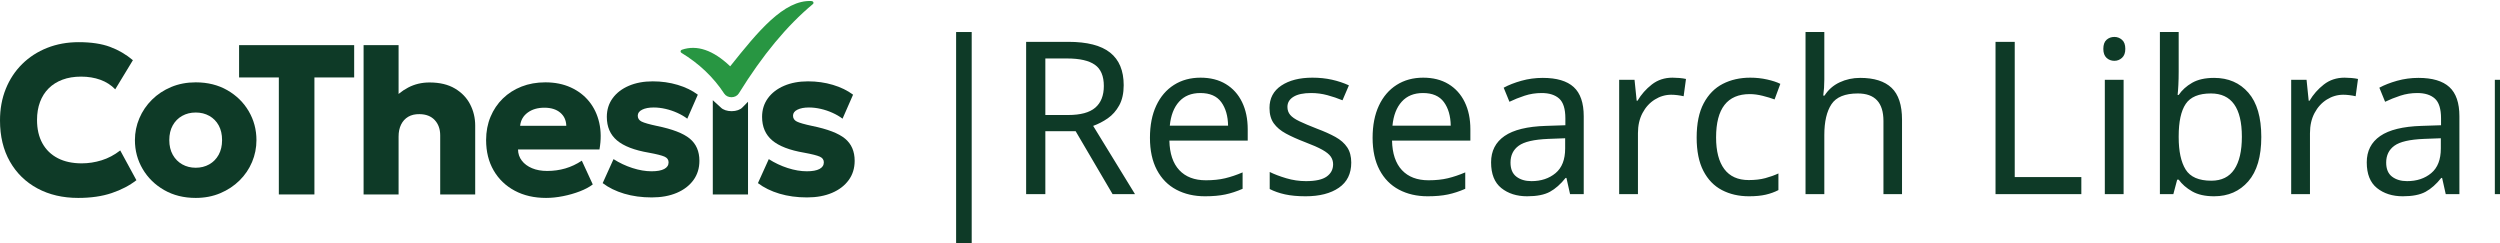
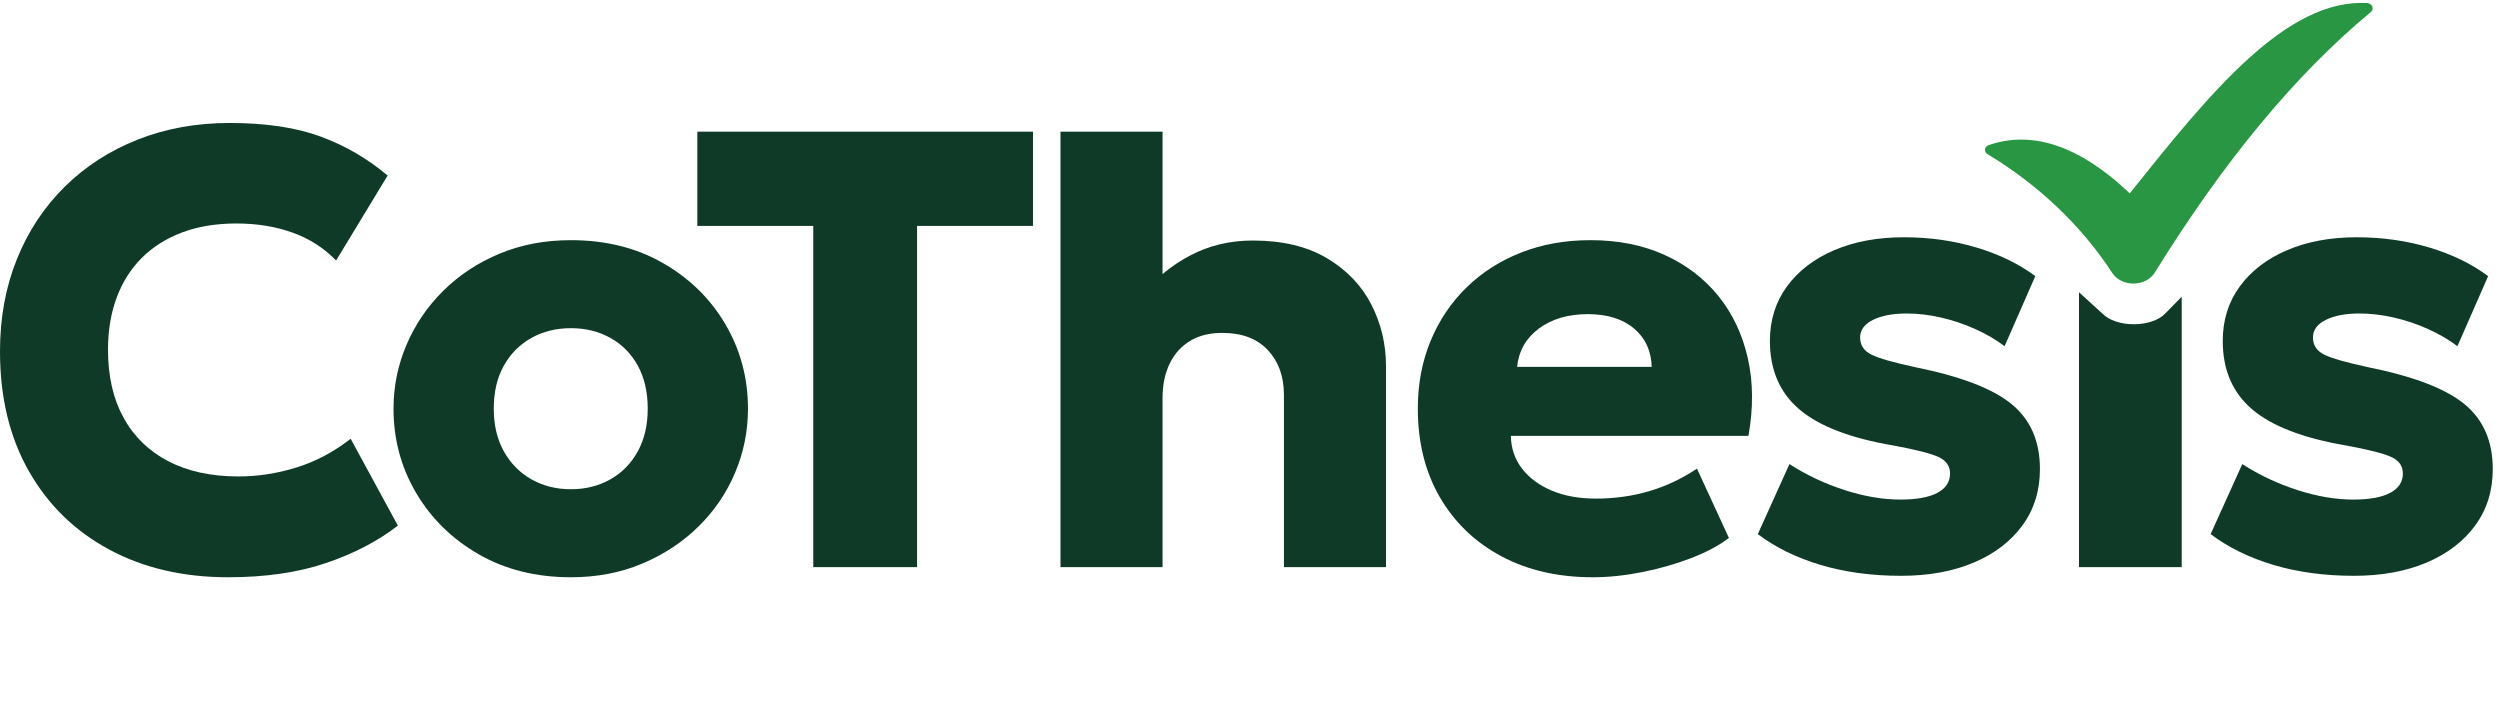
- <svg xmlns="http://www.w3.org/2000/svg" width="100%" height="100%" viewBox="0 0 21000 2038" version="1.1" xml:space="preserve" style="fill-rule:evenodd;clip-rule:evenodd;stroke-linejoin:round;stroke-miterlimit:2;">
+ <svg xmlns="http://www.w3.org/2000/svg" width="100%" height="100%" viewBox="0 0 7200 2038" version="1.1" xml:space="preserve" style="fill-rule:evenodd;clip-rule:evenodd;stroke-linejoin:round;stroke-miterlimit:2;">
  <g>
    <path d="M5987.5,841.667l67.458,61.542c18.333,19 52.917,30.75 90.333,30.625l1.333,0c37.875,-0.125 72.625,-12.417 90.25,-31.958l46.458,-47.333l0,778.792l-295.833,0l0,-791.667Z" style="fill:#0e3a27;fill-rule:nonzero;" />
    <path d="M3054.167,379.167l293.958,0l0,410.75l3.833,-3.833c23.458,-19.25 48.75,-36.042 75.958,-50.375c54.375,-28.667 114.417,-43 180.125,-43c85.458,0 156.708,17.042 213.792,51.083c57.042,34.042 99.625,78.5 127.708,133.458c28.083,54.958 42.125,114.083 42.125,177.375l0,578.708l-293.958,0l0,-496.292c0,-52.542 -15.25,-95.25 -45.708,-128.125c-30.5,-32.833 -73.208,-49.542 -128.167,-50.125c-37.083,-0.625 -68.583,6.708 -94.583,21.917c-26,15.25 -46,37.042 -60.042,65.417c-14.042,28.375 -21.083,61.958 -21.083,100.792l0,486.417l-293.958,0l0,-1254.167Z" style="fill:#0e3a27;fill-rule:nonzero;" />
    <path d="M661.417,354.167c104.25,0 191.833,13.125 262.75,39.417c70.917,26.292 134.958,63.625 192.167,112.042l-148.375,244.625c-34.542,-35.833 -76.25,-62.583 -125.125,-80.208c-48.875,-17.625 -102.792,-26.417 -161.75,-26.417c-58.417,0 -110.417,8.5 -156,25.542c-45.583,17 -84.292,41.375 -116.167,73c-31.875,31.667 -56.167,69.917 -72.833,114.708c-16.708,44.833 -25.042,95 -25.042,150.542c0,76.5 15.042,141.917 45.125,196.292c30.083,54.333 73.167,96 129.167,125c56,28.958 123.042,43.458 201.083,43.458c56,0 111.583,-8.542 166.708,-25.542c55.125,-17.042 107.417,-44.667 156.833,-82.917l135.875,250.042c-57.792,44.792 -126.917,80.792 -207.375,107.958c-80.417,27.208 -174.292,40.792 -281.542,40.792c-129.292,0 -243.375,-26.583 -342.292,-79.75c-98.917,-53.167 -176.083,-128.458 -231.5,-225.833c-55.417,-97.375 -83.125,-212.375 -83.125,-345c0,-96.792 16.25,-185.333 48.708,-265.708c32.458,-80.333 78.375,-149.792 137.625,-208.333c59.292,-58.542 129.333,-103.792 210.042,-135.75c80.75,-31.958 169.083,-47.958 265.042,-47.958Z" style="fill:#0e3a27;fill-rule:nonzero;" />
    <path d="M2008.333,379.167l966.667,0l0,271.417l-333.875,0l0,982.75l-298.917,0l0,-982.75l-333.875,0l0,-271.417Z" style="fill:#0e3a27;fill-rule:nonzero;" />
    <path d="M5483.042,683.333c73.792,0 143.583,9.875 209.375,29.583c65.75,19.708 122.167,47.167 169.208,82.417l-88.417,201.667c-24.417,-18.542 -52.542,-34.958 -84.375,-49.292c-31.833,-14.333 -64.708,-25.417 -98.667,-33.167c-33.917,-7.75 -66.958,-11.667 -99.083,-11.667c-39.875,0 -72.167,6.125 -96.875,18.375c-24.708,12.25 -37.083,29.125 -37.083,50.625c0,22.125 10.75,38.542 32.167,49.292c21.417,10.75 64.292,23 128.583,36.75c129.75,26.292 221.708,61.667 275.875,106.208c54.167,44.5 81.25,106.792 81.25,186.833c0,62.125 -16.833,116.208 -50.458,162.208c-33.625,46 -80.333,81.708 -140.167,107.083c-59.833,25.375 -129.625,38.083 -209.375,38.083c-84.542,0 -161.75,-10.458 -231.708,-31.375c-69.917,-20.917 -130.208,-50.458 -180.792,-88.708l91.083,-201.625c49.375,31.667 102.375,56.583 158.917,74.833c56.542,18.208 110.125,27.333 160.708,27.333c46.417,0 81.833,-6.417 106.25,-19.292c24.417,-12.833 36.625,-31.5 36.625,-56c0,-21.5 -11.167,-37.333 -33.5,-47.5c-22.333,-10.167 -65.917,-21.208 -130.792,-33.167c-122.625,-20.875 -212.375,-55.375 -269.208,-103.5c-56.833,-48.083 -85.25,-113.958 -85.25,-197.583c0,-59.75 16.375,-112 49.083,-156.833c32.75,-44.792 78.125,-79.583 136.167,-104.375c58.042,-24.792 124.875,-37.208 200.458,-37.208Z" style="fill:#0e3a27;fill-rule:nonzero;" />
    <path d="M6787.208,683.333c73.792,0 143.583,9.875 209.375,29.583c65.75,19.708 122.167,47.167 169.208,82.417l-88.417,201.667c-24.417,-18.542 -52.542,-34.958 -84.375,-49.292c-31.833,-14.333 -64.708,-25.417 -98.667,-33.167c-33.917,-7.75 -66.958,-11.667 -99.083,-11.667c-39.875,0 -72.167,6.125 -96.875,18.375c-24.708,12.25 -37.083,29.125 -37.083,50.625c0,22.125 10.75,38.542 32.167,49.292c21.417,10.75 64.292,23 128.583,36.75c129.75,26.292 221.708,61.667 275.875,106.208c54.167,44.5 81.25,106.792 81.25,186.833c0,62.125 -16.833,116.208 -50.458,162.208c-33.625,46 -80.333,81.708 -140.167,107.083c-59.833,25.375 -129.625,38.083 -209.375,38.083c-84.542,0 -161.75,-10.458 -231.708,-31.375c-69.917,-20.917 -130.208,-50.458 -180.792,-88.708l91.083,-201.625c49.375,31.667 102.375,56.583 158.917,74.833c56.542,18.208 110.125,27.333 160.708,27.333c46.417,0 81.833,-6.417 106.25,-19.292c24.417,-12.833 36.625,-31.5 36.625,-56c0,-21.5 -11.167,-37.333 -33.5,-47.5c-22.333,-10.167 -65.917,-21.208 -130.792,-33.167c-122.625,-20.875 -212.375,-55.375 -269.208,-103.5c-56.833,-48.083 -85.25,-113.958 -85.25,-197.583c0,-59.75 16.375,-112 49.083,-156.833c32.75,-44.792 78.125,-79.583 136.167,-104.375c58.042,-24.792 124.875,-37.208 200.458,-37.208Z" style="fill:#0e3a27;fill-rule:nonzero;" />
    <path d="M1644.208,691.667c100.125,0 188.583,22.042 265.333,66.083c76.75,44.042 136.708,102.917 179.875,176.625c43.167,73.708 64.75,154.625 64.75,242.708c0,64.125 -12.292,125.417 -36.875,183.833c-24.583,58.417 -59.667,110.125 -105.25,155.042c-45.542,44.958 -99.5,80.625 -161.875,107c-62.375,26.375 -131,39.542 -205.958,39.542c-100.125,0 -188.583,-22.042 -265.333,-66.083c-76.75,-44.042 -136.875,-102.917 -180.333,-176.625c-43.458,-73.708 -65.208,-154.625 -65.208,-242.708c0,-64.125 12.458,-125.417 37.333,-183.833c24.875,-58.417 60.083,-110.25 105.667,-155.5c45.583,-45.25 99.542,-80.917 161.917,-107c62.333,-26.042 131,-39.083 205.958,-39.083Zm0,253.5c-42.583,0 -80.667,9.417 -114.25,28.292c-33.583,18.917 -59.958,45.583 -79.125,80.042c-19.208,34.458 -28.792,75.625 -28.792,123.583c0,47.333 9.75,88.375 29.25,123.167c19.458,34.75 46,61.542 79.583,80.458c33.583,18.875 71.333,28.292 113.333,28.292c41.958,0 79.75,-9.417 113.333,-28.292c33.583,-18.917 59.958,-45.708 79.125,-80.458c19.208,-34.792 28.792,-75.833 28.792,-123.167c0,-47.958 -9.458,-89.125 -28.333,-123.583c-18.875,-34.458 -45.125,-61.125 -78.708,-80.042c-33.583,-18.875 -71.625,-28.292 -114.208,-28.292Z" style="fill:#0e3a27;fill-rule:nonzero;" />
    <path d="M4580.875,691.667c79.792,0 150.958,14.25 213.5,42.708c62.5,28.458 114.167,68 154.958,118.667c40.792,50.625 68.958,110.25 84.417,178.875c15.5,68.625 16.083,143.083 1.792,223.375l-684.25,0c0.625,35.958 11.333,67.417 32.167,94.375c20.833,26.958 49.417,48.083 85.75,63.375c36.333,15.292 78.625,22.917 126.833,22.917c53.625,0 104.542,-7.042 152.75,-21.125c48.25,-14.083 94.417,-35.792 138.458,-65.167l92,199.583c-27.958,21.542 -64.167,40.875 -108.5,57.958c-44.375,17.083 -91.417,30.583 -141.167,40.458c-49.708,9.875 -97.208,14.833 -142.458,14.833c-100.042,0 -187.875,-20.208 -263.5,-60.667c-75.625,-40.458 -134.583,-97.083 -176.875,-169.917c-42.292,-72.792 -63.417,-158.042 -63.417,-255.75c0,-70.708 12.375,-135.708 37.083,-195.042c24.708,-59.333 59.25,-110.583 103.625,-153.708c44.333,-43.167 96.75,-76.583 157.208,-100.25c60.417,-23.667 126.958,-35.5 199.625,-35.5Zm-8.042,213.042c-56.583,0 -103.458,13.792 -140.667,41.333c-37.25,27.583 -58.208,64.458 -63,110.583l387.667,0c-1.167,-46.125 -18.167,-83 -50.917,-110.583c-32.75,-27.542 -77.083,-41.333 -133.083,-41.333Z" style="fill:#0e3a27;fill-rule:nonzero;" />
    <path d="M6817.208,8.758c-232.542,-12.608 -452,258.033 -683.542,548.158c-142.833,-136 -279.542,-182.667 -406.208,-139c-5.875,2.083 -9.958,6.667 -10.667,12.083c-0.708,5.458 2.042,10.792 7.25,13.875c147.917,89.417 270.708,206.375 359.167,342.167c12.375,19 35.708,30.708 60.958,30.625l0.875,0c25.583,-0.125 49,-12.417 60.917,-31.958c200.208,-322.833 403.667,-568.292 622.083,-750.312c4.958,-4.046 6.583,-10.258 4.208,-15.763c-2.333,-5.546 -8.25,-9.404 -15.042,-9.875Z" style="fill:#289642;fill-rule:nonzero;" />
-     <g transform="matrix(1,0,0,0.999264,0,-17.02165)">
-       <g transform="matrix(1793.189,0,0,1793.189,20739.676,1649.048)" />
-       <text x="7602.775px" y="1649.048px" style="font-family:'Geologica-ExtraLight', 'Geologica';font-weight:250;font-size:1793.189px;fill:#0e3a27;">|<tspan x="7979.344px 8339.775px 9407.619px 10311.386px 11067.216px 11970.983px 12830.817px 13431.535px 14234.884px 15196.033px 15556.464px 16414.505px 16745.348px 17784.501px 18385.219px 19245.053px 19845.772px " y="1649.048px 1649.048px 1649.048px 1649.048px 1649.048px 1649.048px 1649.048px 1649.048px 1649.048px 1649.048px 1649.048px 1649.048px 1649.048px 1649.048px 1649.048px 1649.048px 1649.048px "> Research Library</tspan>
-       </text>
-     </g>
  </g>
</svg>
